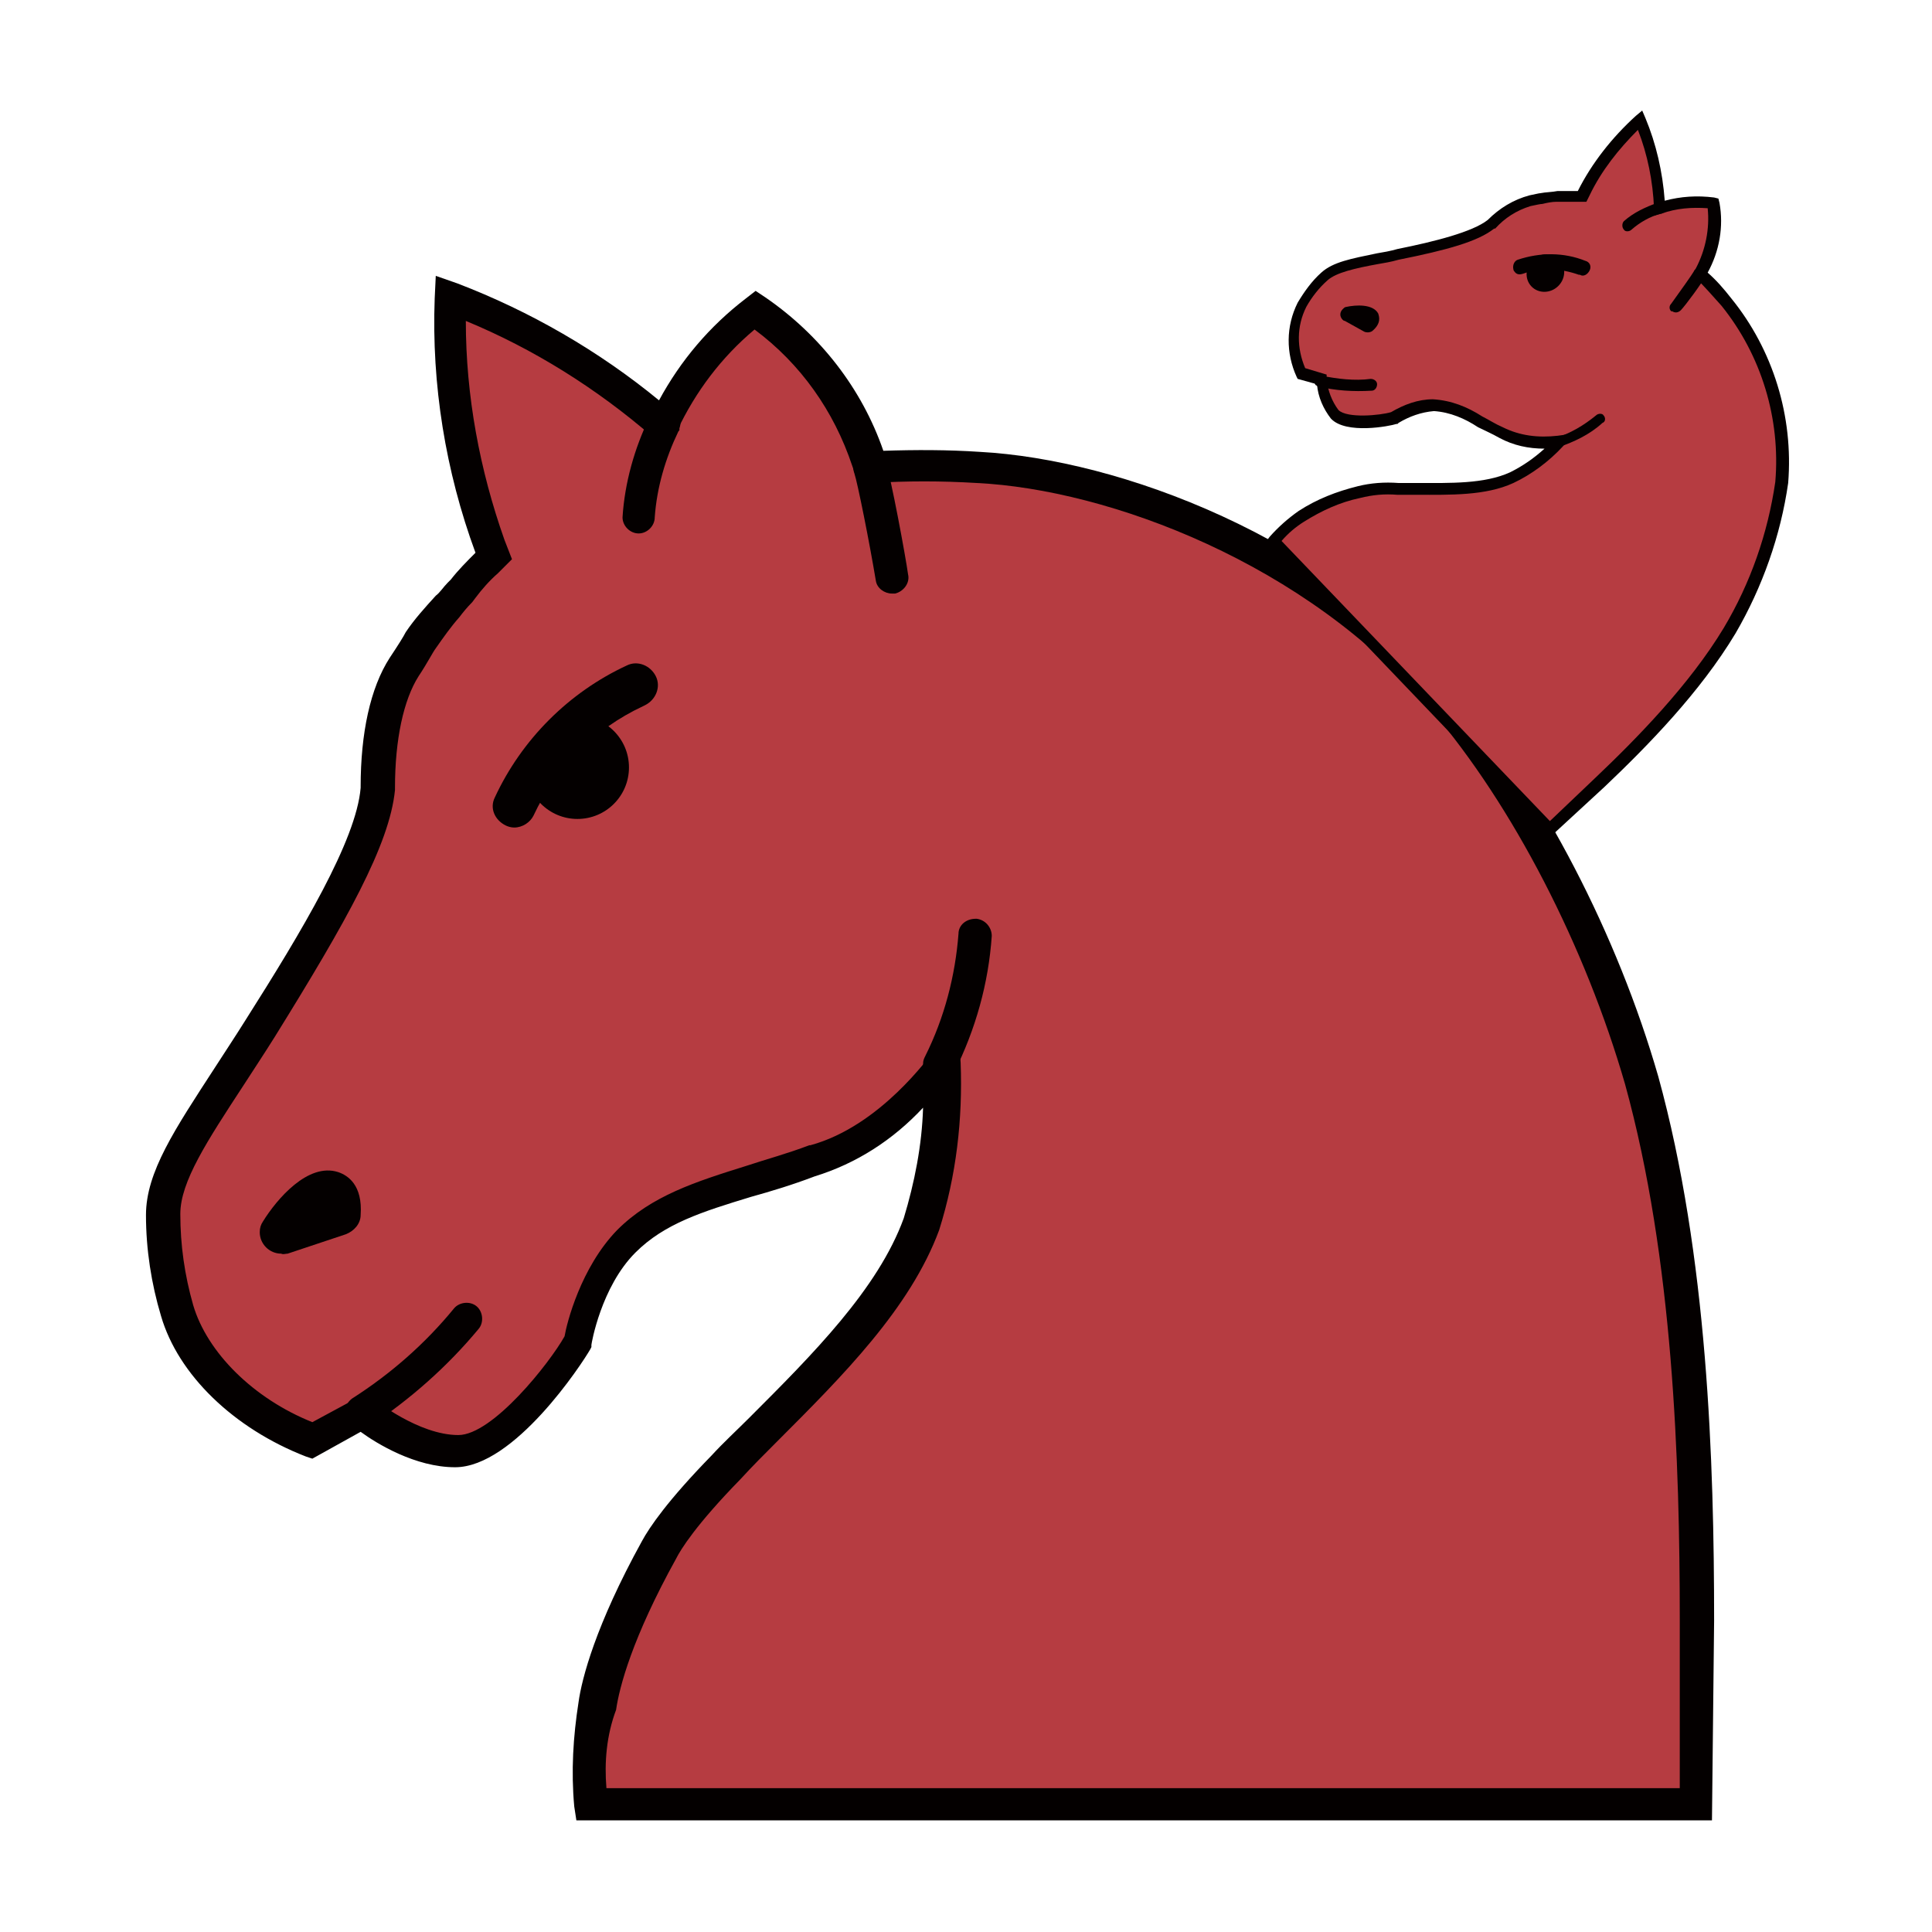
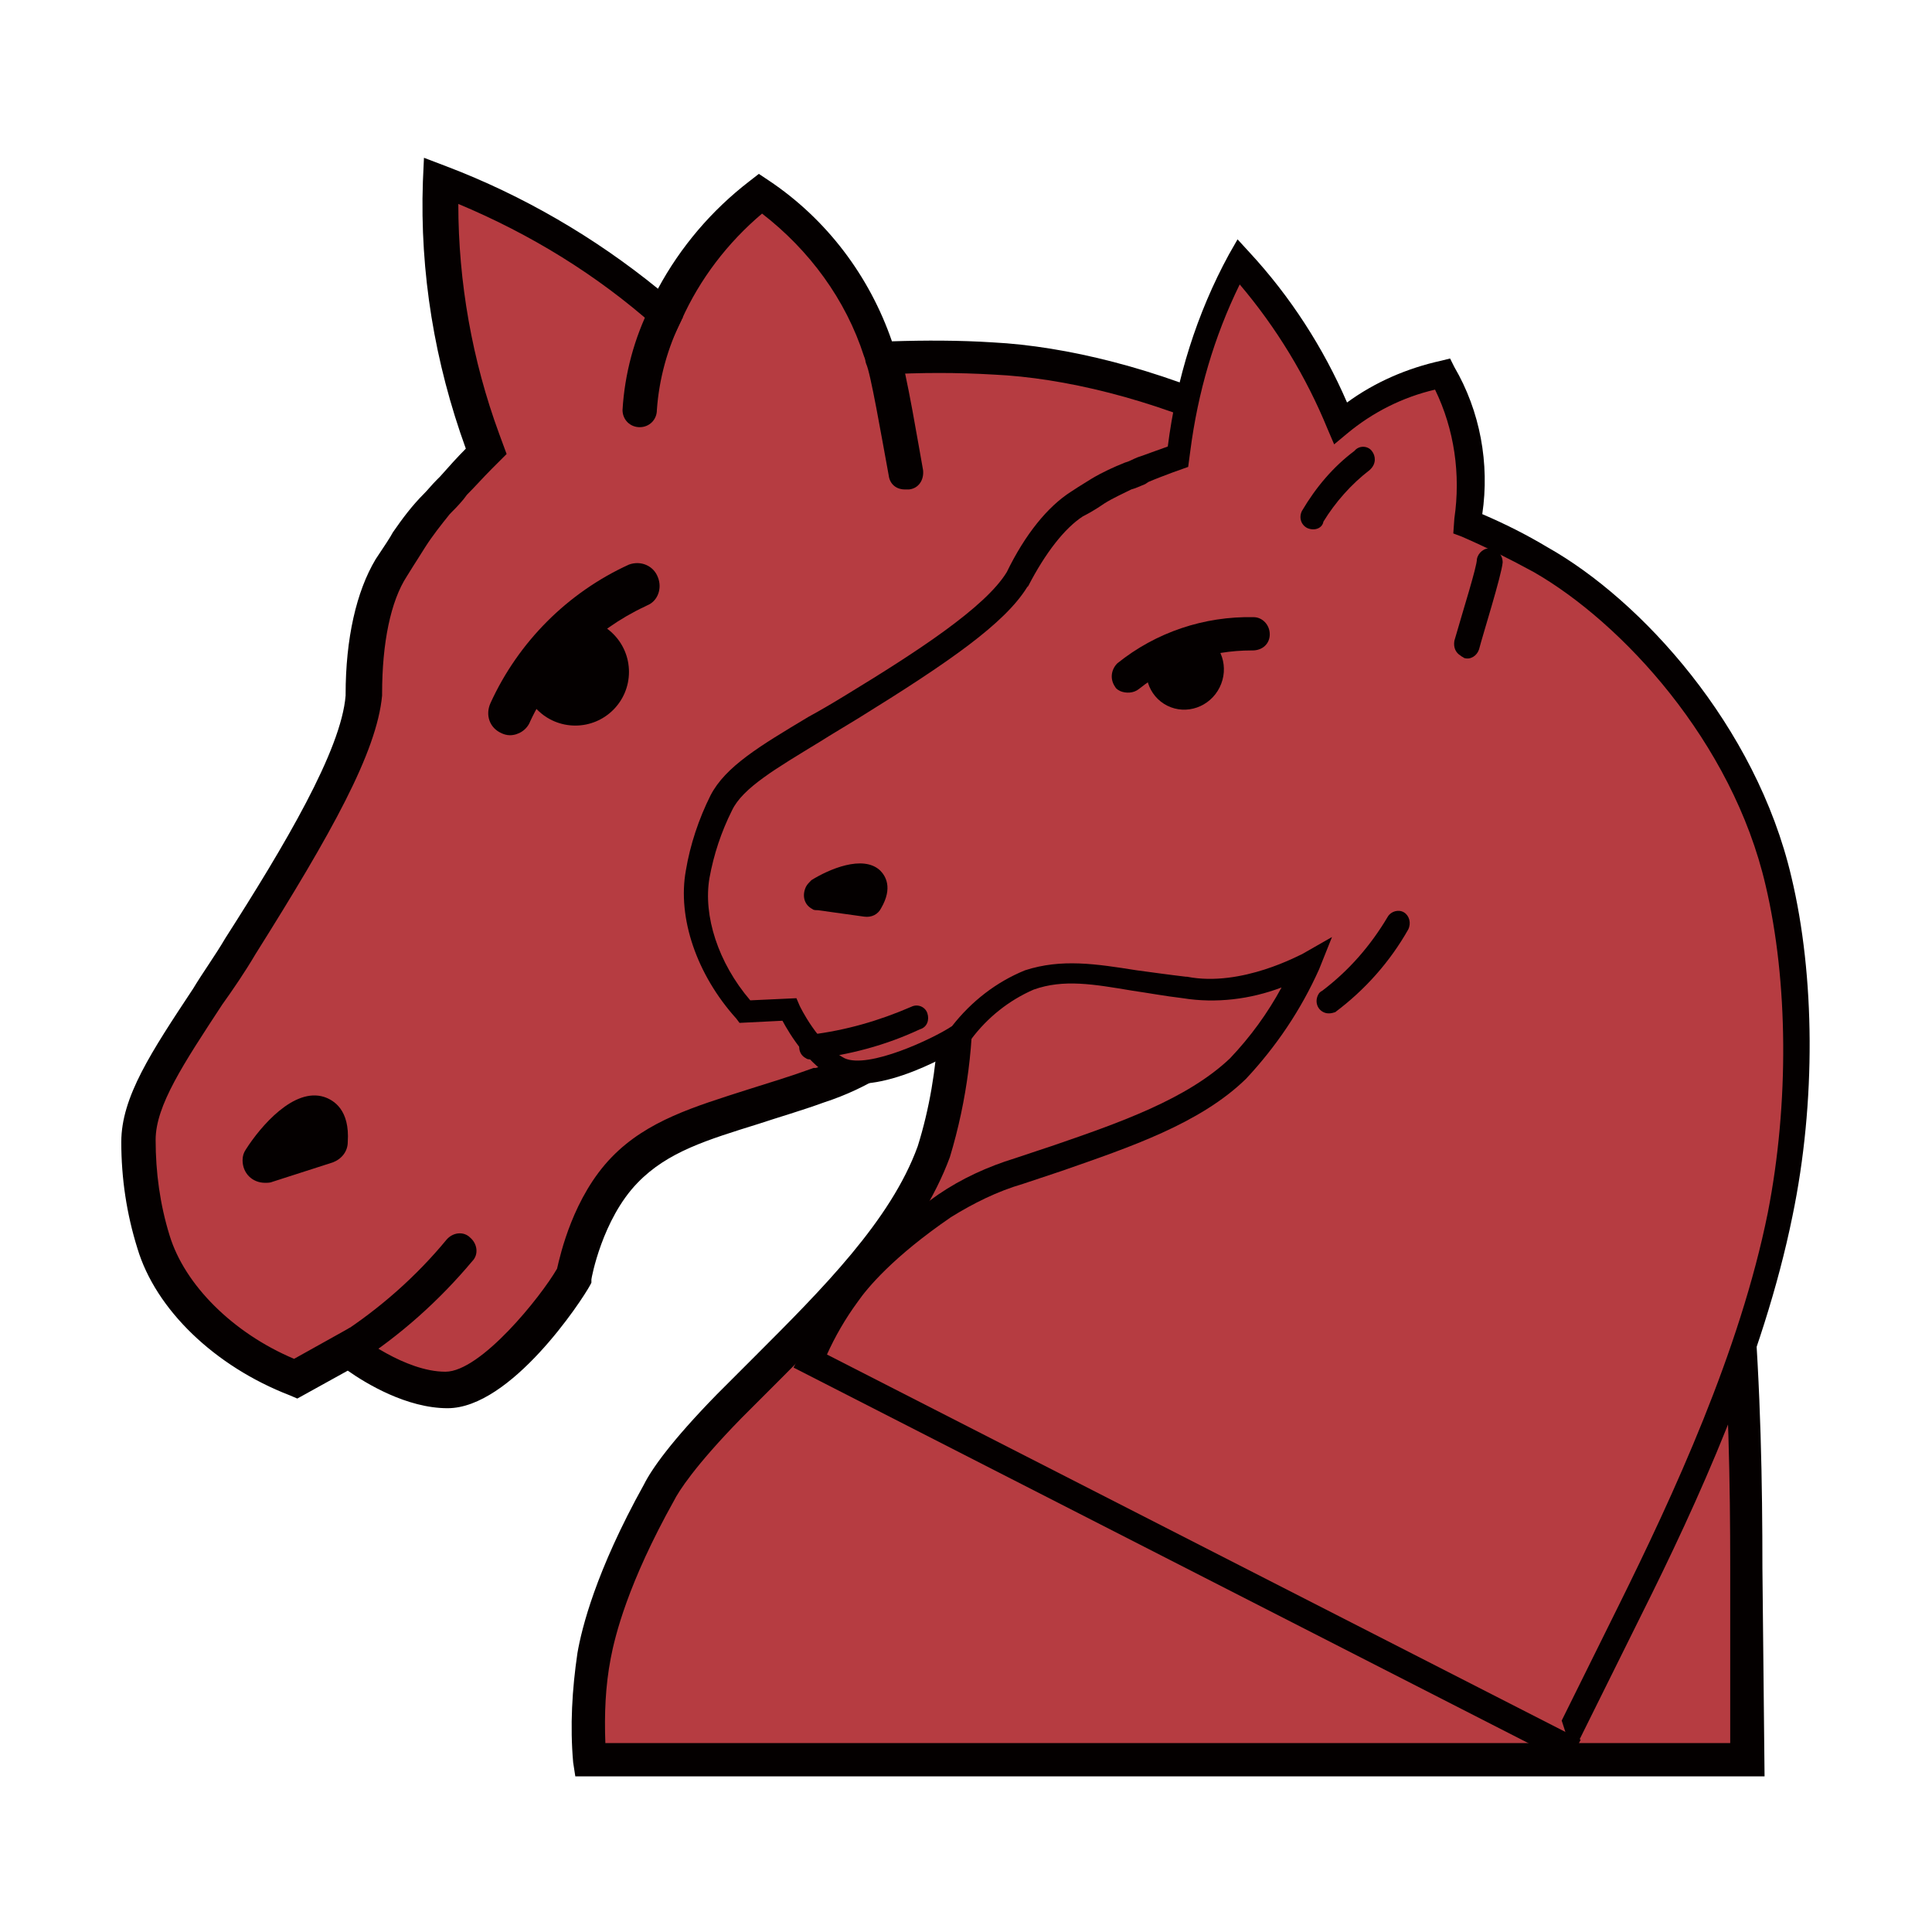
<svg xmlns="http://www.w3.org/2000/svg" version="1.1" id="Layer_1" x="0px" y="0px" viewBox="0 0 180 180" style="enable-background:new 0 0 180 180;" xml:space="preserve">
  <style type="text/css">
	.st0{fill:#B63C41;}
	.st1{fill:#040000;}
+ 	.st2{fill:none;stroke:#040000;stroke-width:2.5;stroke-miterlimit:10;}
</style>
  <g id="Layer_2">
    <g id="Layer_1-2">
-       <path class="st0" d="M61.7,39.5c-5.9-5.1-12.6-9.1-19.9-11.9c-0.3,7.9,1,15.7,3.7,23.2l0.3,0.9l-0.7,0.7c-0.8,0.8-1.6,1.6-2.3,2.4    l-0.3,0.3c-0.4,0.4-0.7,0.9-1.1,1.3c-0.9,1-1.7,2.1-2.4,3.2c-0.2,0.4-0.8,1.3-1.6,2.5c-1.6,2.5-2.5,6.4-2.5,11.2v0.1    c-0.5,5-5,12.7-11,22.2c-5.1,8-9,13-9,17.4c0,3,0.4,6.1,1.3,9c1.6,5.3,6.7,9.9,12.6,12.1l4.7-2.6c0,0,4.4,3.6,8.7,3.6    s10.2-8,11.3-10.2c0,0,1-5.8,4.5-9.4c4-4.1,9.7-4.8,17.3-7.5c7.1-1.9,12.1-9.1,12.1-9.1c0.2,5-0.4,10.1-1.9,14.9    c-2.5,7-8.8,13.2-14.8,19.2c-1.2,1.2-2.3,2.3-3.5,3.5c-4.2,4.3-5.7,6.7-6.3,7.7c-4.2,7.5-5.4,12.3-5.8,14.5    c-0.5,3-0.7,6.1-0.4,9.2h102.9v-17.2c0-14.7-0.6-33.8-5.2-50.3c-3.7-13-10.6-26.3-18.4-35.5c-10.9-13-29.4-20.9-43.4-21.7    c-3.3-0.2-6.7-0.2-10,0c-1.1-2.8-3.1-9.4-10.8-14.6C66.5,31.7,63.6,35.4,61.7,39.5z" />
-       <path class="st1" d="M159.5,169.6H53.7l-0.2-1.3c-0.3-3.3-0.1-6.5,0.4-9.7c0.3-2.2,1.6-7.2,5.9-15c0.7-1.3,2.4-3.8,6.5-8    c1.1-1.2,2.3-2.3,3.5-3.5c5.9-5.9,12-12,14.4-18.6c1-3.3,1.7-6.8,1.8-10.3c-2.8,3-6.2,5.2-10.1,6.4c-2.1,0.8-4.1,1.4-5.9,1.9    c-4.6,1.4-8.1,2.5-10.8,5.2c-3.2,3.2-4.1,8.5-4.1,8.6v0.2l-0.1,0.2c-0.8,1.4-7.1,11-12.6,11c-3.7,0-7.3-2.2-8.8-3.3l-4.5,2.5    l-0.6-0.2c-6.7-2.6-11.9-7.6-13.5-13.1c-0.9-3-1.4-6.2-1.4-9.4c0-4,2.7-8,6.4-13.7c0.9-1.4,1.9-2.9,2.9-4.5    c5.2-8.2,10.3-16.7,10.7-21.6v-0.1c0-5,0.9-9.2,2.7-12c0.8-1.2,1.3-2,1.5-2.4c0.8-1.2,1.8-2.3,2.8-3.4c0.4-0.3,0.7-0.8,1.1-1.2    l0.3-0.3c0.7-0.9,1.5-1.7,2.3-2.5l0,0c-2.8-7.6-4.1-15.7-3.8-23.7l0.1-2.1l2,0.7c6.8,2.6,13.2,6.3,18.8,10.9    c2-3.7,4.7-6.9,8.1-9.5l0.9-0.7l0.9,0.6c5.1,3.5,9,8.5,11,14.3c3-0.1,6-0.1,9,0.1c13,0.7,32.4,7.9,44.5,22.2    c7.9,9.3,14.9,22.8,18.7,36c4.6,16.7,5.2,35.9,5.2,50.7L159.5,169.6z M56.5,166.6h100v-15.7c0-14.7-0.6-33.6-5.1-49.9    c-3.7-12.8-10.4-25.9-18.1-34.9c-11.5-13.6-30-20.5-42.3-21.1c-3.3-0.2-6.5-0.2-9.8,0L80,45.1l-0.6-1.7c-1.7-5.1-4.8-9.5-9.1-12.7    c-3.1,2.6-5.5,5.8-7.2,9.4L62.3,42l-1.5-1.3c-5.2-4.5-11.1-8.2-17.4-10.8c0,7,1.3,13.9,3.6,20.4l0.7,1.8l-1.3,1.3    c-0.8,0.7-1.5,1.5-2.1,2.3l-0.3,0.4c-0.5,0.5-0.9,1-1.2,1.4c-0.8,0.9-1.5,1.9-2.2,2.9c-0.3,0.4-0.8,1.4-1.6,2.6    c-1.4,2.2-2.2,5.9-2.2,10.4v0.2c-0.5,5.1-4.5,12.2-11.2,23c-1,1.6-2,3.1-2.9,4.5c-3.4,5.2-5.9,9-5.9,12c0,2.9,0.4,5.7,1.2,8.5    c1.3,4.4,5.6,8.7,11.1,10.9l5-2.7l0.8,0.6c0,0,4.1,3.3,7.8,3.3c3.2,0,8.5-6.7,9.9-9.2c0.2-1.2,1.5-6.4,4.9-9.9    c3.2-3.2,7.3-4.5,12.1-6c1.8-0.6,3.7-1.1,5.8-1.9h0.1c6.6-1.8,11.2-8.5,11.3-8.5l2.4-3.4l0.3,4.2c0.2,5.3-0.4,10.5-2,15.6    c-2.7,7.3-9,13.6-15.1,19.7c-1.2,1.2-2.3,2.3-3.4,3.5c-4.2,4.3-5.6,6.6-6,7.4c-4.1,7.4-5.3,12-5.6,14.1    C56.5,161.7,56.3,164.2,56.5,166.6L56.5,166.6z" />
-       <path class="st1" d="M33.6,133.1c-0.8,0-1.5-0.7-1.5-1.5c0-0.5,0.3-1,0.7-1.3c3.6-2.3,6.8-5.1,9.5-8.4c0.5-0.6,1.5-0.7,2.1-0.2    c0.6,0.5,0.7,1.5,0.2,2.1l0,0c-2.9,3.5-6.4,6.6-10.2,9.1C34.1,133.1,33.9,133.1,33.6,133.1z" />
-       <path class="st1" d="M87.5,100.6c-0.8,0-1.5-0.7-1.5-1.5c0-0.3,0.1-0.5,0.2-0.7c1.8-3.6,2.8-7.5,3.1-11.4c0-0.8,0.7-1.4,1.6-1.4    h0.1c0.8,0.1,1.4,0.8,1.4,1.6l0,0c-0.3,4.4-1.5,8.7-3.5,12.7C88.6,100.3,88.1,100.6,87.5,100.6z" />
-       <path class="st1" d="M26.2,116.8c-1.1,0-2-0.9-2-2c0-0.4,0.1-0.7,0.3-1c1.3-2.1,4.2-5.5,7-4.6c0.9,0.3,2.3,1.2,2.1,4    c0,0.8-0.6,1.5-1.4,1.8l-5.4,1.8C26.6,116.8,26.4,116.9,26.2,116.8z" />
-       <circle class="st1" cx="53.8" cy="71.5" r="4.8" />
-       <path class="st1" d="M59.5,49.7L59.5,49.7c-0.8,0-1.5-0.7-1.5-1.5c0.2-3.2,1.1-6.4,2.5-9.3c0.3-0.8,1.1-1.2,1.9-0.9    c0.8,0.3,1.2,1.1,0.9,1.9c0,0,0,0.1,0,0.1c0,0.1,0,0.1-0.1,0.2c-1.2,2.5-2,5.2-2.2,8C61,49,60.3,49.7,59.5,49.7    C59.5,49.7,59.5,49.7,59.5,49.7z" />
-       <path class="st1" d="M83.1,55.3c-0.7,0-1.4-0.5-1.5-1.2c-0.6-3.6-1.7-9.1-2-10c-0.3-0.8,0.1-1.7,0.9-2c0.8-0.3,1.7,0.1,2,0.9    c0.5,1.4,1.9,9,2.1,10.5c0.2,0.8-0.4,1.6-1.2,1.8c0,0,0,0-0.1,0l0,0C83.3,55.3,83.2,55.3,83.1,55.3z" />
-       <path class="st1" d="M47.9,77.1c-0.3,0-0.6-0.1-0.8-0.2c-1-0.5-1.5-1.6-1-2.6c2.5-5.4,6.9-9.8,12.3-12.3c1-0.5,2.2,0,2.7,1    s0,2.2-1,2.7l0,0l-0.2,0.1c-4.5,2.1-8.1,5.7-10.2,10.2C49.4,76.6,48.7,77.1,47.9,77.1z" />
-       <path class="st0" d="M154.5,19.4c-0.1-2.8-0.7-5.6-1.8-8.2c-2.2,1.9-4,4.3-5.3,6.9l-0.2,0.3H147c-0.4,0-0.8,0-1.2,0h-0.2    c-0.2,0-0.4,0-0.6,0c-0.5,0-1,0.1-1.5,0.2c-0.2,0-0.5,0.1-1.1,0.2c-1.4,0.4-2.6,1.2-3.6,2.2l0,0c-1.4,1.2-4.6,1.9-8.7,2.8    c-3.4,0.7-5.7,1-6.9,2.1c-0.8,0.8-1.5,1.6-2.1,2.6c-1,2-1,4.3-0.1,6.4l1.9,0.6c0.1,1.2,0.5,2.3,1.2,3.2c1.1,1.1,4.7,0.6,5.5,0.4    c1.1-0.7,2.3-1.1,3.6-1.2c2.1,0,3.7,1.3,6.3,2.6c1.7,0.8,3.6,1.1,5.4,0.8c-1.3,1.3-2.8,2.5-4.4,3.3c-2.5,1.1-5.7,1.1-8.8,1h-1.8    c-1.2-0.1-2.4,0.1-3.6,0.3c-1.9,0.4-3.7,1.2-5.3,2.2c-0.9,0.6-1.8,1.4-2.6,2.2l25.7,27l4.6-4.4c3.9-3.8,8.8-8.8,12.1-14.2    c2.5-4.2,4.2-8.9,4.9-13.8c0.5-6.1-1.3-12.1-5.1-16.9c-0.8-0.9-1.6-1.8-2.5-2.6c1.1-2,1.5-4.3,1.2-6.5    C157.8,18.7,156.1,18.8,154.5,19.4z" />
-       <path class="st1" d="M144.4,78l-26.4-27.6l0.3-0.4c0.8-0.9,1.7-1.7,2.7-2.4c1.7-1.1,3.5-1.8,5.5-2.3c1.2-0.3,2.5-0.4,3.8-0.3h1.8    c3,0,6.2,0.1,8.6-1c1.2-0.6,2.2-1.3,3.2-2.2c-1.5,0-2.9-0.3-4.2-1c-0.7-0.4-1.4-0.7-2-1c-1.2-0.8-2.6-1.4-4.1-1.5    c-1.2,0.1-2.3,0.5-3.3,1.1l-0.1,0.1h-0.1c-0.6,0.2-4.7,1-6.1-0.5c-0.7-0.9-1.2-2-1.3-3.2l-1.8-0.5l-0.1-0.2c-1-2.2-1-4.7,0.1-6.9    c0.6-1,1.3-2,2.2-2.8c1.1-1,2.8-1.3,5.2-1.8c0.6-0.1,1.2-0.2,1.9-0.4c3.5-0.7,7-1.6,8.4-2.7l0,0c1.1-1.1,2.4-1.9,3.9-2.3    c0.5-0.1,0.9-0.2,1-0.2c0.5-0.1,1.1-0.1,1.6-0.2c0.2,0,0.4,0,0.6,0h0.1c0.4,0,0.8,0,1.2,0l0,0c1.3-2.6,3.2-5,5.4-7l0.6-0.5    l0.3,0.7c1,2.4,1.6,5,1.8,7.7c1.5-0.4,3-0.5,4.6-0.3l0.4,0.1l0.1,0.4c0.4,2.2,0,4.5-1.1,6.5c0.8,0.7,1.5,1.5,2.2,2.4    c3.9,4.8,5.8,11,5.3,17.2c-0.7,4.9-2.4,9.7-4.9,14c-3.3,5.5-8.2,10.5-12.2,14.3L144.4,78z M119.4,50.4l25,26.1l4.2-4    c3.9-3.7,8.8-8.7,12-14c2.5-4.2,4.1-8.8,4.8-13.6c0.5-5.9-1.3-11.8-5-16.4c-0.8-0.9-1.6-1.8-2.4-2.6l-0.3-0.3l0.3-0.6    c0.9-1.7,1.3-3.7,1.1-5.6c-1.5-0.1-2.9,0-4.3,0.5l-0.7,0.2v-0.7c-0.1-2.5-0.6-5-1.5-7.3c-1.8,1.8-3.4,3.8-4.5,6.1l-0.3,0.6H147    c-0.4,0-0.8,0-1.1,0h-0.2H145c-0.4,0-0.9,0.1-1.3,0.2c-0.2,0-0.6,0.1-1.1,0.2c-1.3,0.4-2.4,1.1-3.3,2.1h-0.1    c-1.5,1.2-4.4,2-8.9,2.9c-0.7,0.2-1.3,0.3-1.9,0.4c-2.2,0.4-3.9,0.8-4.7,1.5c-0.8,0.7-1.5,1.6-2,2.5c-0.9,1.8-0.9,3.8-0.1,5.7    l2,0.6v0.4c0.1,1.1,0.5,2.1,1.1,2.9c0.8,0.8,3.9,0.5,4.9,0.2c1.2-0.7,2.5-1.2,3.9-1.2c1.7,0.1,3.2,0.7,4.6,1.6    c0.6,0.3,1.2,0.7,1.9,1l0,0c1.6,0.8,3.3,1,5.1,0.8l1.5-0.2l-1,1.2c-1.3,1.4-2.9,2.6-4.6,3.4c-2.6,1.2-5.9,1.1-9,1.1h-1.8    c-1.2-0.1-2.3,0-3.5,0.3c-1.9,0.4-3.6,1.2-5.2,2.2C120.7,49.1,120,49.7,119.4,50.4L119.4,50.4z" />
-       <path class="st1" d="M122.6,35.9c-0.2-0.2-0.2-0.6,0-0.8c0,0,0,0,0,0c0.1-0.1,0.3-0.2,0.5-0.1c1.5,0.3,3.1,0.5,4.6,0.3    c0.3,0,0.6,0.2,0.6,0.5c0,0,0,0,0,0c0,0.3-0.2,0.6-0.5,0.6c-1.7,0.1-3.4,0-5-0.4C122.7,36,122.7,35.9,122.6,35.9z" />
-       <path class="st1" d="M144.7,41.7c-0.2-0.2-0.2-0.5,0-0.8c0,0,0,0,0,0c0.1-0.1,0.1-0.1,0.2-0.1c1.4-0.4,2.7-1.2,3.8-2.1    c0.2-0.2,0.6-0.2,0.7,0c0,0,0,0,0,0l0,0c0.2,0.2,0.2,0.6-0.1,0.7c0,0,0,0,0,0l0,0c-1.2,1.1-2.7,1.8-4.2,2.3    C145.1,41.8,144.9,41.8,144.7,41.7z" />
-       <path class="st1" d="M125.1,29.8c-0.3-0.3-0.3-0.7,0-1c0.1-0.1,0.2-0.2,0.3-0.2c0.9-0.2,2.5-0.3,3,0.6c0.1,0.3,0.3,0.9-0.5,1.6    c-0.2,0.2-0.6,0.2-0.8,0.1l-1.8-1C125.2,29.9,125.1,29.8,125.1,29.8z" />
-       <ellipse transform="matrix(0.7226 -0.6913 0.6913 0.7226 22.3675 106.6341)" class="st1" cx="144" cy="25.4" rx="1.8" ry="1.7" />
-       <path class="st1" d="M151.3,21.4L151.3,21.4c-0.2-0.2-0.2-0.6,0-0.8c0,0,0,0,0,0c0.9-0.8,2-1.3,3.1-1.7c0.3-0.1,0.6,0,0.7,0.3    c0,0,0,0,0,0c0.1,0.3,0,0.6-0.3,0.7h-0.1c-1,0.3-1.9,0.8-2.7,1.5C151.8,21.6,151.4,21.6,151.3,21.4L151.3,21.4z" />
-       <path class="st1" d="M155.7,29c-0.2-0.2-0.2-0.5,0-0.7c0.8-1.1,2-2.8,2.1-3c0.1-0.3,0.5-0.4,0.8-0.3c0.3,0.1,0.4,0.5,0.3,0.7    c0,0,0,0,0,0c-0.2,0.5-1.9,2.8-2.3,3.2c-0.2,0.2-0.5,0.3-0.8,0.1l0,0L155.7,29z" />
-       <path class="st1" d="M141.1,25.3c-0.1-0.1-0.1-0.2-0.1-0.2c-0.1-0.4,0.1-0.8,0.4-0.9c0,0,0,0,0,0c2.1-0.7,4.3-0.7,6.3,0.1    c0.4,0.1,0.6,0.5,0.4,0.9c0,0,0,0,0,0c-0.2,0.4-0.6,0.6-0.9,0.4h-0.1c-1.7-0.6-3.5-0.7-5.2-0.1C141.6,25.6,141.3,25.6,141.1,25.3z    " />
+       <path class="st0" d="M62,29.2c-6.2-5.3-13.2-9.5-20.8-12.4C40.9,25,42.2,33.3,45,41l0.3,0.9l-0.7,0.7c-0.8,0.8-1.6,1.7-2.4,2.5    L42,45.6c-0.4,0.5-0.8,0.9-1.2,1.3c-0.9,1.1-1.8,2.2-2.5,3.4c-0.2,0.4-0.8,1.4-1.7,2.6c-1.7,2.6-2.6,6.7-2.6,11.8v0.2    c-0.5,5.2-5.2,13.3-11.5,23.3c-5.3,8.4-9.4,13.6-9.4,18.2c0,3.2,0.4,6.4,1.4,9.4c1.6,5.6,7,10.3,13.2,12.7l4.9-2.7    c0,0,4.6,3.8,9.1,3.8s10.7-8.4,11.9-10.7c0,0,1-6,4.7-9.8c4.2-4.3,10.2-5,18.1-7.9c7.5-2,12.7-9.5,12.7-9.5    c0.2,5.3-0.4,10.6-2,15.7c-2.7,7.3-9.2,13.8-15.5,20.1c-1.2,1.2-2.4,2.4-3.6,3.6c-4.4,4.5-6,7-6.6,8.1c-4.4,7.9-5.7,12.9-6,15.2    c-0.5,3.2-0.7,6.4-0.4,9.7h107.9V146c0-15.5-0.6-35.4-5.4-52.7c-3.9-13.6-11.1-27.6-19.3-37.2c-11.5-13.6-30.9-21.9-45.5-22.7    c-3.5-0.2-7-0.2-10.5,0C81,30.4,78.9,23.5,70.9,18C67,20.9,64,24.8,62,29.2z" />
+       <path class="st1" d="M164.4,165.5H53.6l-0.2-1.3c-0.3-3.4-0.1-6.8,0.4-10.2c0.4-2.3,1.7-7.6,6.2-15.7c0.7-1.4,2.5-4,6.8-8.4    c1.2-1.2,2.4-2.4,3.6-3.6c6.2-6.2,12.6-12.6,15.1-19.5c1.1-3.5,1.7-7.2,1.9-10.8c-2.9,3.1-6.6,5.4-10.6,6.7    c-2.2,0.8-4.3,1.4-6.1,2c-4.8,1.5-8.5,2.6-11.3,5.5c-3.3,3.4-4.3,8.9-4.3,9v0.3l-0.1,0.2c-0.8,1.5-7.4,11.5-13.3,11.5    c-3.8,0-7.6-2.3-9.3-3.5l-4.7,2.6l-0.7-0.3c-7-2.7-12.5-8-14.2-13.7c-1-3.2-1.5-6.5-1.5-9.9c0-4.2,2.8-8.4,6.7-14.3    c0.9-1.5,2-3,3-4.7c5.5-8.6,10.8-17.5,11.2-22.6v-0.1c0-5.2,1-9.6,2.8-12.6c0.8-1.2,1.4-2.1,1.6-2.5c0.9-1.3,1.8-2.5,2.9-3.6    c0.4-0.4,0.7-0.8,1.2-1.3l0.3-0.3c0.8-0.9,1.6-1.8,2.4-2.6l0,0c-2.9-8-4.3-16.4-4-24.9l0.1-2.2l2.1,0.8    c7.1,2.7,13.8,6.6,19.7,11.4c2.1-3.9,5-7.3,8.5-10l0.9-0.7l0.9,0.6c5.4,3.6,9.4,8.9,11.5,15c3.1-0.1,6.3-0.1,9.4,0.1    c13.6,0.7,34,8.3,46.6,23.3c8.3,9.8,15.7,23.9,19.6,37.7c4.9,17.5,5.5,37.6,5.5,53.2L164.4,165.5z M56.4,162.4h104.8V146    c0-15.4-0.6-35.2-5.4-52.3C152,80.2,145,66.5,137,57c-12-14.3-31.4-21.5-44.4-22.1c-3.4-0.2-6.8-0.2-10.3,0L81.2,35l-0.7-1.8    c-1.7-5.3-5.1-9.9-9.5-13.3c-3.2,2.7-5.8,6.1-7.5,9.9l-0.9,1.9L61,30.4c-5.4-4.8-11.6-8.6-18.3-11.4c0,7.3,1.3,14.6,3.8,21.4    l0.7,1.9l-1.4,1.4c-0.8,0.8-1.5,1.6-2.3,2.4l-0.3,0.4c-0.5,0.6-0.9,1-1.3,1.4c-0.8,1-1.6,2-2.3,3.1c-0.3,0.5-0.9,1.4-1.7,2.7    c-1.5,2.3-2.3,6.2-2.3,10.9v0.2c-0.5,5.3-4.7,12.8-11.8,24.1c-1,1.7-2.1,3.3-3.1,4.7c-3.6,5.5-6.2,9.4-6.2,12.6c0,3,0.4,6,1.3,8.9    c1.4,4.6,5.9,9.1,11.6,11.5l5.2-2.9l0.8,0.7c0,0,4.3,3.4,8.1,3.4c3.3,0,8.9-7,10.4-9.6c0.3-1.3,1.5-6.7,5.1-10.4    c3.3-3.4,7.7-4.7,12.7-6.3c1.9-0.6,3.9-1.2,6.1-2H76c6.8-1.9,11.7-8.8,11.8-8.9l2.5-3.5l0.3,4.4c0.2,5.5-0.5,11-2.1,16.3    c-2.8,7.6-9.4,14.3-15.8,20.7c-1.2,1.2-2.4,2.4-3.6,3.6c-4.4,4.5-5.9,6.9-6.3,7.7c-4.3,7.7-5.5,12.6-5.9,14.7    C56.4,157.1,56.3,159.7,56.4,162.4L56.4,162.4z" />
+       <path class="st1" d="M32.5,127.2c-0.9,0-1.6-0.7-1.6-1.6c0-0.5,0.3-1.1,0.8-1.3c3.7-2.4,7.1-5.4,9.9-8.8c0.6-0.7,1.6-0.8,2.2-0.2    c0.7,0.6,0.8,1.6,0.2,2.2c-3.1,3.7-6.7,6.9-10.7,9.5C33.1,127.2,32.8,127.3,32.5,127.2z" />
+       <path class="st1" d="M89,93.2c-0.9,0-1.6-0.7-1.6-1.6c0-0.3,0.1-0.5,0.2-0.8c1.9-3.7,3-7.8,3.2-12c0-0.9,0.8-1.5,1.6-1.5    c0,0,0,0,0,0h0.1c0.9,0.1,1.5,0.8,1.4,1.7l0,0c-0.3,4.6-1.5,9.2-3.6,13.3C90.1,92.9,89.6,93.2,89,93.2z" />
+       <path class="st1" d="M24.7,110.2c-1.2,0-2.1-0.9-2.1-2.1c0-0.4,0.1-0.7,0.3-1c1.4-2.2,4.5-5.8,7.3-4.9c0.9,0.3,2.4,1.2,2.2,4.2    c0,0.9-0.6,1.6-1.4,1.9l-5.6,1.8C25.2,110.2,24.9,110.2,24.7,110.2z" />
+       <circle class="st1" cx="53.6" cy="62.6" r="5" />
+       <path class="st1" d="M59.6,39.8L59.6,39.8c-0.9,0-1.6-0.7-1.6-1.6c0.2-3.4,1.1-6.7,2.6-9.7c0.3-0.8,1.2-1.3,2-1    c0.8,0.3,1.3,1.2,1,2c0,0,0,0.1,0,0.1c0,0.1-0.1,0.1-0.1,0.2c-1.3,2.6-2.1,5.5-2.3,8.4C61.2,39.1,60.5,39.8,59.6,39.8    C59.6,39.8,59.6,39.8,59.6,39.8z" />
+       <path class="st1" d="M84.3,45.6c-0.8,0-1.4-0.5-1.5-1.3c-0.7-3.8-1.7-9.6-2.1-10.4c-0.3-0.8,0.2-1.8,1.1-2c0.8-0.2,1.6,0.1,2,0.9    c0.6,1.5,1.9,9.4,2.2,11c0.1,0.9-0.4,1.7-1.3,1.8c0,0,0,0,0,0l0,0C84.5,45.6,84.4,45.6,84.3,45.6z" />
+       <path class="st1" d="M47.5,68.5c-0.3,0-0.6-0.1-0.8-0.2c-1.1-0.5-1.5-1.7-1-2.8c2.6-5.7,7.2-10.3,12.9-12.9    c1.1-0.4,2.3,0.1,2.7,1.2c0.4,1,0,2.2-1,2.6l-0.2,0.1c-4.7,2.2-8.5,6-10.7,10.7C49.1,68,48.3,68.5,47.5,68.5z" />
+       <path class="st0" d="M125,39.2c-2.2-5.5-5.4-10.6-9.4-15.1c-3,5.4-4.9,11.3-5.6,17.4l-0.1,0.7l-0.7,0.2c-0.8,0.3-1.6,0.6-2.4,0.9    l-0.3,0.1c-0.4,0.2-0.8,0.4-1.2,0.5c-1,0.4-1.9,0.9-2.8,1.4c-0.3,0.2-1,0.6-2,1.2c-2,1.2-3.9,3.6-5.6,7v0.1    C92.7,57.1,87,61,79.6,65.6c-6.3,3.8-10.7,6-12.2,9c-1.1,2.1-1.8,4.4-2.2,6.7c-0.8,4.2,1.1,9.2,4.4,12.8l4.1-0.2    c0,0,1.8,4,4.7,5.5c2.9,1.5,9.7-2.1,11.3-3.2c1.7-2.2,3.8-3.9,6.4-5c4.2-1.5,8.3,0,14.5,0.7c5.5,1,11.4-2.2,11.4-2.2    c-1.6,3.6-3.8,6.9-6.5,9.8c-4.2,4-10.6,6.2-16.8,8.3c-1.2,0.4-2.4,0.8-3.6,1.2c-2.5,0.8-4.8,1.9-7,3.2c-5.5,3.8-8,6.8-9,8.2    c-1.4,1.9-2.6,4.1-3.5,6.3l70.5,35.2l6-12c5.1-10.3,11.4-23.8,14-36.9c2-10.3,1.9-22-0.2-31c-3-12.8-13-24.7-22.2-30    c-2.2-1.3-4.5-2.4-6.9-3.4c0.8-4.8,0-9.7-2.3-13.9C131,35.4,127.7,37,125,39.2z" />
+       <path class="st1" d="M166.9,81.7c-3.3-14.1-14-25.8-22.7-30.7c-2-1.2-4-2.2-6.1-3.1c0.7-4.7-0.2-9.6-2.6-13.7l-0.4-0.8l-0.8,0.2    c-3.2,0.7-6.2,2-8.8,3.9c-2.2-5.1-5.3-9.9-9.1-14l-1.1-1.2l-0.8,1.4c-3,5.5-4.9,11.6-5.7,17.9c-0.8,0.3-1.7,0.6-2.5,0.9l-0.3,0.1    c-0.5,0.2-0.8,0.4-1.2,0.5c-1,0.4-2.1,0.9-3.1,1.5c-0.3,0.2-1,0.6-1.9,1.2c-2.2,1.4-4.3,4-6,7.5l0,0c-2,3.3-8.5,7.5-14.9,11.4    c-1.3,0.8-2.5,1.5-3.6,2.1c-4.5,2.7-7.7,4.6-9.1,7.3c-1.1,2.2-1.9,4.6-2.3,7c-0.8,4.4,1,9.7,4.7,13.8l0.3,0.4l4-0.2    c0.7,1.3,2.4,4.1,4.9,5.4c3.8,1.9,11.5-2.6,12.5-3.4l0.1-0.1l0.1-0.2c1.5-2,3.5-3.6,5.8-4.6c2.8-1,5.6-0.5,9.2,0.1    c1.4,0.2,3,0.5,4.7,0.7c3.1,0.5,6.3,0.1,9.2-1c-1.3,2.4-2.9,4.6-4.8,6.6c-4,3.8-10.3,6-16.4,8.1c-1.2,0.4-2.4,0.8-3.6,1.2    c-2.6,0.8-5,1.9-7.2,3.4c-5.7,4-8.3,7.1-9.3,8.5c-1.5,2.1-2.7,4.3-3.7,6.7l-0.3,0.8l3-1h-0.1H77c0.8-1.8,1.8-3.5,2.9-5    c0.9-1.3,3.3-4.2,8.7-7.9c2.1-1.3,4.3-2.4,6.7-3.1c1.2-0.4,2.4-0.8,3.6-1.2c6.3-2.2,12.9-4.4,17.2-8.6c2.8-3,5.1-6.4,6.8-10.2    l1.2-3l-2.8,1.6c-0.1,0-5.6,3.1-10.7,2.1h-0.1c-1.7-0.2-3.1-0.4-4.6-0.6c-3.8-0.6-7-1.1-10.4,0c-2.7,1.1-5,2.9-6.8,5.2    c-1.8,1.2-7.8,4-10,3c-2.5-1.3-4.2-4.9-4.2-4.9l-0.3-0.7l-4.3,0.2c-3-3.5-4.4-7.9-3.8-11.4c0.4-2.2,1.1-4.3,2.1-6.3    c1-2.1,4.1-3.9,8.2-6.4c1.1-0.7,2.3-1.4,3.6-2.2c8.4-5.2,13.6-8.8,15.7-12.2l0.1-0.1c1.6-3.1,3.4-5.4,5.1-6.5c1-0.5,1.7-1,2-1.2    c0.8-0.5,1.7-0.9,2.5-1.3c0.4-0.1,0.8-0.3,1.3-0.5l0.3-0.2c0.7-0.3,1.5-0.6,2.3-0.9l1.4-0.5l0.2-1.5c0.7-5.4,2.2-10.6,4.6-15.5    c3.4,4,6.2,8.6,8.2,13.5l0.6,1.4l1.2-1c2.4-2,5.2-3.4,8.2-4.1c1.8,3.7,2.4,7.9,1.8,12l-0.1,1.4l0.8,0.3c2.3,1,4.5,2.1,6.7,3.3    c8.2,4.7,18.5,15.8,21.6,29.2c2.1,8.9,2.2,20.3,0.2,30.5c-2.6,12.9-8.8,26.3-13.9,36.6l-5.3,10.7l1,3.1l6.4-12.9    c5.2-10.4,11.4-23.9,14.1-37.2C169.2,102.7,169.1,90.9,166.9,81.7z" />
+       <path class="st1" d="M75.1,98.6c-0.6-0.3-0.8-1-0.5-1.6c0.2-0.4,0.5-0.6,0.9-0.6c3.3-0.4,6.4-1.3,9.4-2.6c0.6-0.3,1.3,0,1.5,0.6    c0,0,0,0,0,0c0.2,0.6,0,1.3-0.7,1.5c0,0,0,0,0,0c-3.2,1.5-6.6,2.4-10.2,2.8C75.4,98.7,75.2,98.7,75.1,98.6z" />
+       <path class="st1" d="M123.3,94.3c-0.6-0.3-0.8-1-0.5-1.6c0.1-0.2,0.2-0.3,0.4-0.4c2.5-1.9,4.5-4.2,6.1-6.9c0.3-0.5,1-0.7,1.5-0.4    l0,0c0.5,0.3,0.7,1,0.4,1.6l0,0c-1.7,3-4,5.6-6.8,7.7C124.1,94.4,123.7,94.5,123.3,94.3z" />
+       <path class="st1" d="M75.7,84.7c-0.8-0.4-1-1.3-0.6-2.1c0.1-0.2,0.3-0.4,0.5-0.6c1.6-1,4.8-2.4,6.4-0.9c0.5,0.5,1.2,1.6,0.1,3.5    c-0.3,0.6-0.9,0.9-1.6,0.8l-4.3-0.6C76,84.8,75.8,84.8,75.7,84.7z" />
+       <ellipse transform="matrix(0.4465 -0.8948 0.8948 0.4465 5.1888 133.3182)" class="st1" cx="110.4" cy="62.5" rx="3.7" ry="3.6" />
+       <path class="st1" d="M121.8,49.2L121.8,49.2c-0.6-0.3-0.8-1-0.5-1.6c1.3-2.2,2.9-4.1,4.9-5.6c0.4-0.5,1.2-0.5,1.6,0c0,0,0,0,0,0    c0.4,0.5,0.4,1.2-0.1,1.7l-0.1,0.1c-1.7,1.3-3.2,3-4.3,4.8C123.2,49.2,122.5,49.5,121.8,49.2L121.8,49.2z" />
+       <path class="st1" d="M136.1,61.1c-0.5-0.3-0.7-0.8-0.6-1.4c0.8-2.8,2.1-6.9,2.1-7.6c0.1-0.6,0.7-1.1,1.3-1    c0.6,0.1,1.1,0.6,1.1,1.3c0,0,0,0,0,0c-0.1,1.2-1.9,6.9-2.2,8.1c-0.2,0.6-0.8,1-1.4,0.8c0,0,0,0,0,0l0,0    C136.3,61.2,136.2,61.2,136.1,61.1z" />
+       <path class="st1" d="M104.4,64.4c-0.2-0.1-0.4-0.2-0.5-0.4c-0.5-0.7-0.4-1.6,0.2-2.2c3.6-2.9,8.1-4.4,12.7-4.3    c0.8,0,1.5,0.7,1.5,1.6c0,0.9-0.7,1.5-1.6,1.5h-0.1c-3.8,0-7.5,1.2-10.5,3.6C105.6,64.6,104.9,64.6,104.4,64.4z" />
+       <line class="st2" x1="74.5" y1="126.3" x2="146.7" y2="163.2" />
    </g>
  </g>
</svg>
